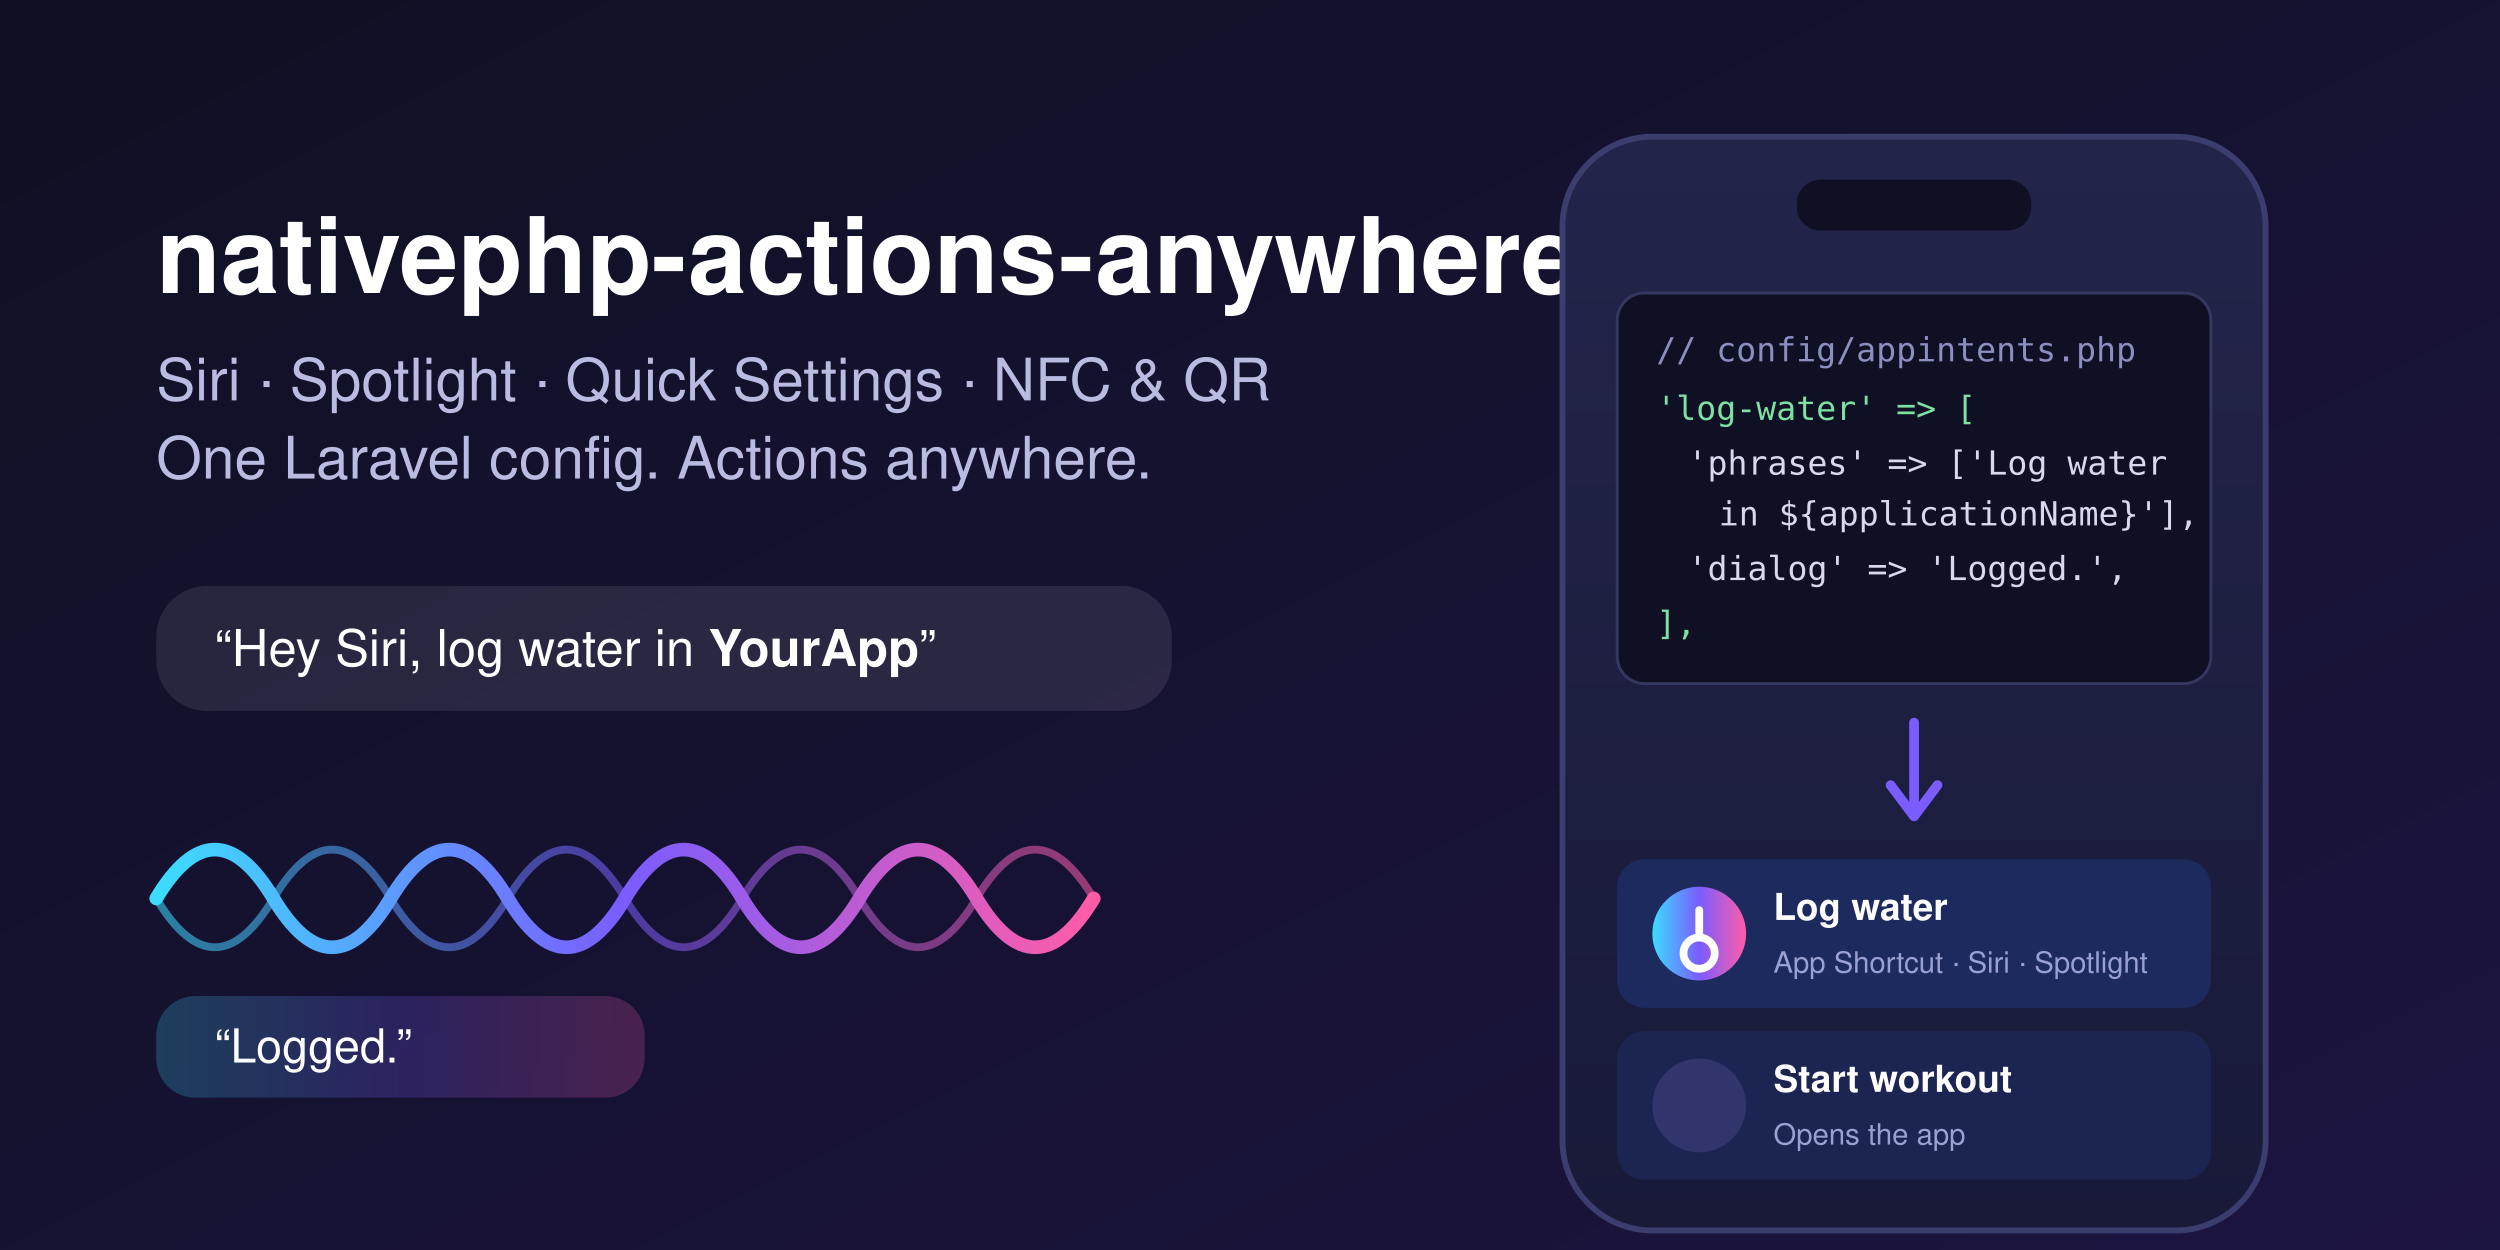
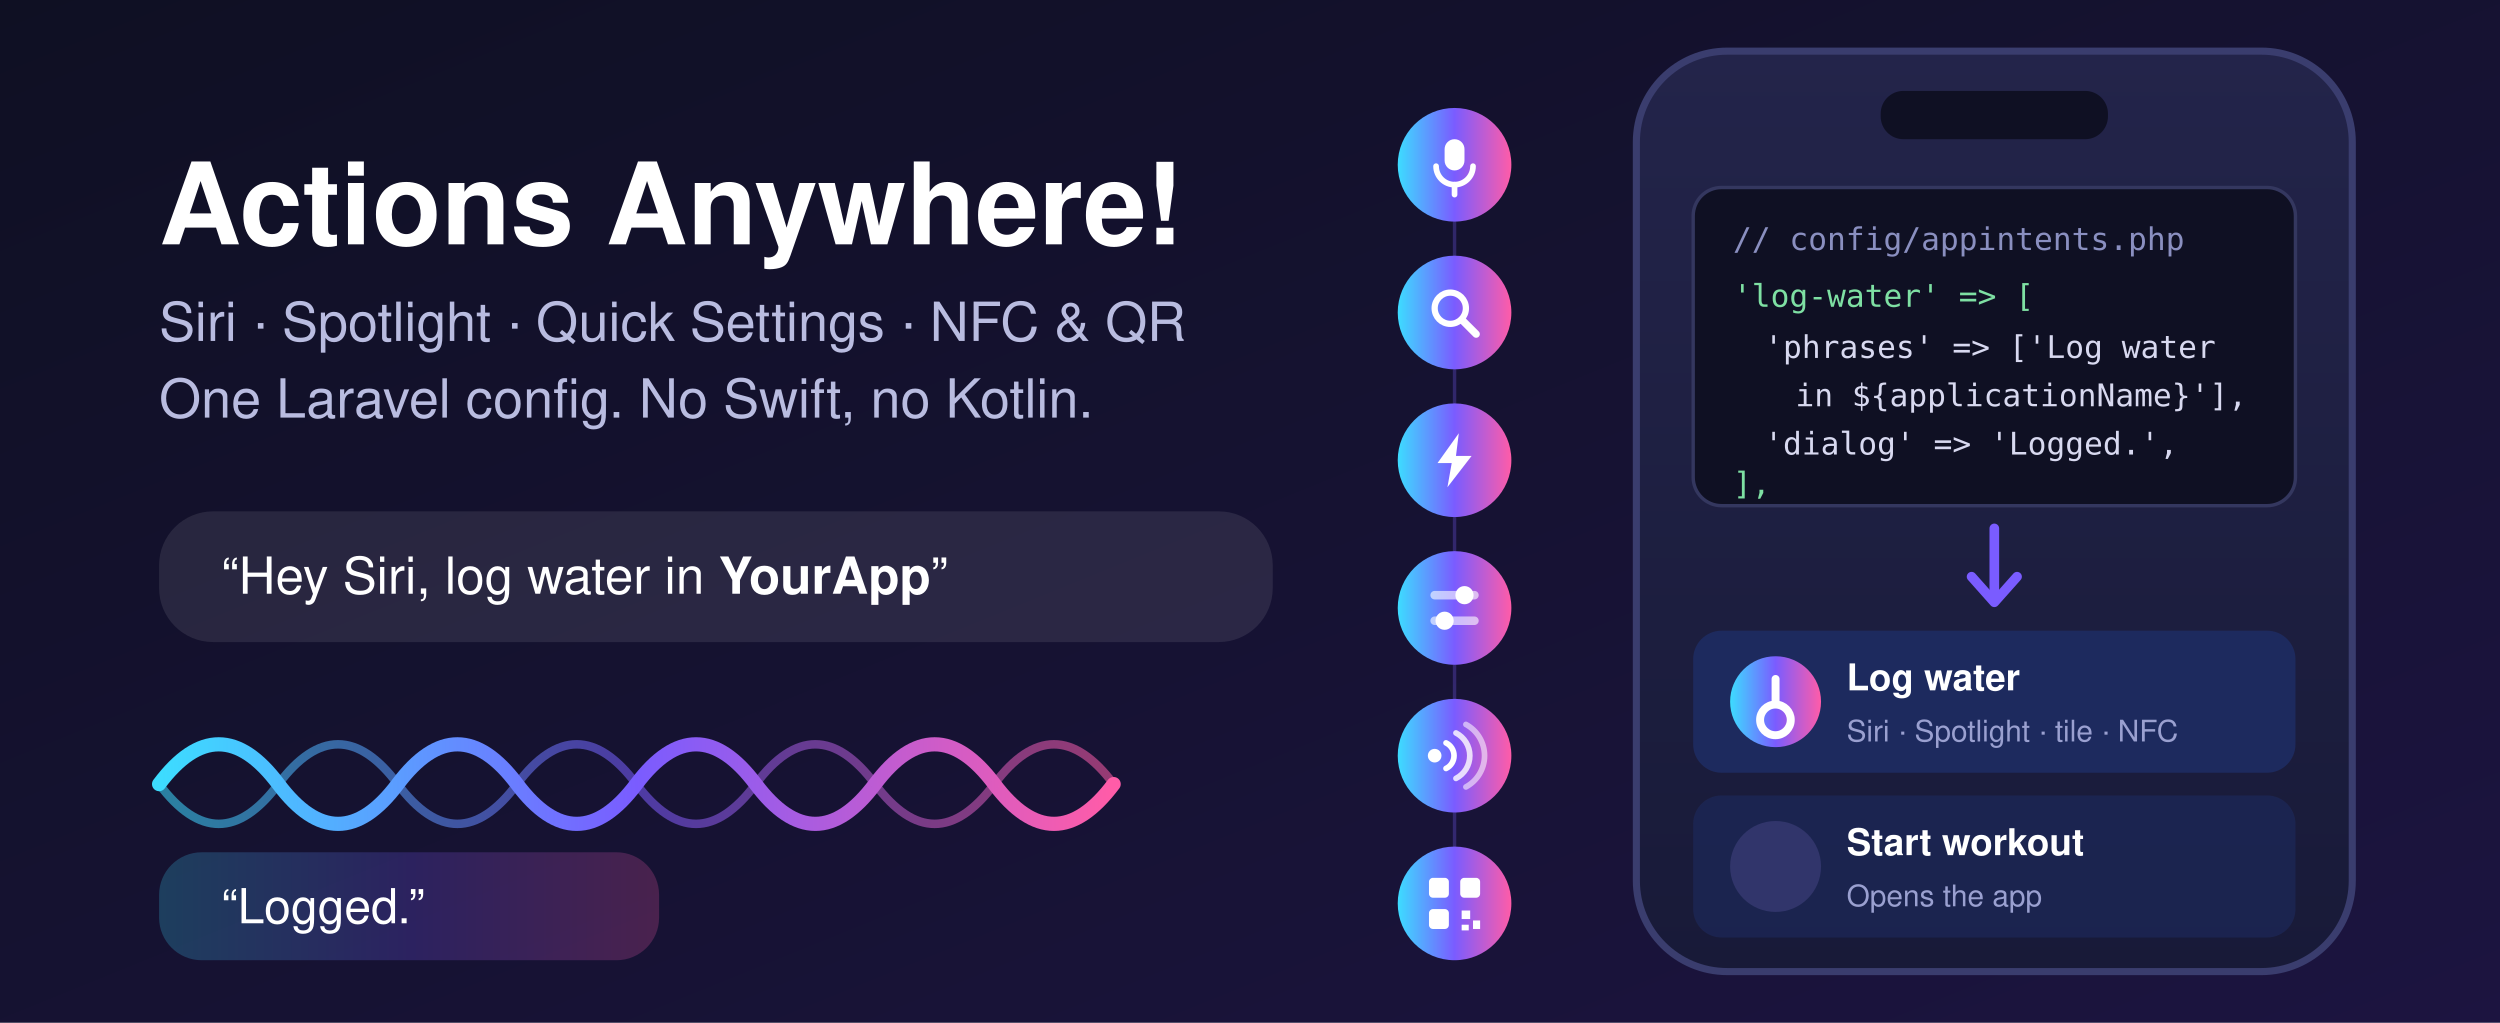
- <svg xmlns="http://www.w3.org/2000/svg" width="1280" height="640" viewBox="0 0 1280 640">
+ <svg xmlns="http://www.w3.org/2000/svg" width="880" height="360" viewBox="0 0 880 360">
  <defs>
    <linearGradient id="bg" x1="0" y1="0" x2="1" y2="1">
      <stop offset="0" stop-color="#0f1023" />
      <stop offset="1" stop-color="#1c1440" />
    </linearGradient>
    <linearGradient id="siri" x1="0" y1="0" x2="1" y2="0">
      <stop offset="0" stop-color="#3ddcff" />
      <stop offset="0.5" stop-color="#7a5cff" />
      <stop offset="1" stop-color="#ff5ca8" />
    </linearGradient>
    <linearGradient id="phone" x1="0" y1="0" x2="0" y2="1">
      <stop offset="0" stop-color="#23244a" />
      <stop offset="1" stop-color="#181a38" />
    </linearGradient>
  </defs>
-   <rect width="1280" height="640" fill="url(#bg)" />
-   <text x="80" y="150" font-family="Segoe UI, Helvetica, Arial, sans-serif" font-size="54" font-weight="700" fill="#ffffff">nativephp-actions-anywhere</text>
-   <text x="80" y="205" font-family="Segoe UI, Helvetica, Arial, sans-serif" font-size="30" fill="#b9bce0">Siri · Spotlight · Quick Settings · NFC &amp; QR</text>
-   <text x="80" y="245" font-family="Segoe UI, Helvetica, Arial, sans-serif" font-size="30" fill="#b9bce0">One Laravel config. Actions anywhere.</text>
-   <rect x="80" y="300" rx="26" ry="26" width="520" height="64" fill="#ffffff" opacity="0.09" />
-   <text x="110" y="341" font-family="Segoe UI, Helvetica, Arial, sans-serif" font-size="26" fill="#ffffff">“Hey Siri, log water in <tspan font-weight="700">YourApp</tspan>”</text>
-   <g transform="translate(80, 420)">
-     <path d="M0 40 Q 30 -10, 60 40 T 120 40 T 180 40 T 240 40 T 300 40 T 360 40 T 420 40 T 480 40" fill="none" stroke="url(#siri)" stroke-width="7" stroke-linecap="round" />
-     <path d="M0 40 Q 30 90, 60 40 T 120 40 T 180 40 T 240 40 T 300 40 T 360 40 T 420 40 T 480 40" fill="none" stroke="url(#siri)" stroke-width="4" stroke-linecap="round" opacity="0.55" />
+   <rect width="880" height="360" fill="url(#bg)" />
+   <text x="56" y="86" font-family="Segoe UI, Helvetica, Arial, sans-serif" font-size="40" font-weight="700" fill="#ffffff">Actions Anywhere!</text>
+   <text x="56" y="120" font-family="Segoe UI, Helvetica, Arial, sans-serif" font-size="19" fill="#b9bce0">Siri · Spotlight · Quick Settings · NFC &amp; QR</text>
+   <text x="56" y="147" font-family="Segoe UI, Helvetica, Arial, sans-serif" font-size="19" fill="#b9bce0">One Laravel config. No Swift, no Kotlin.</text>
+   <rect x="56" y="180" rx="19" ry="19" width="392" height="46" fill="#ffffff" opacity="0.09" />
+   <text x="78" y="209" font-family="Segoe UI, Helvetica, Arial, sans-serif" font-size="18" fill="#ffffff">“Hey Siri, log water in <tspan font-weight="700">YourApp</tspan>”</text>
+   <g transform="translate(56, 254)">
+     <path d="M0 22 Q 21 -6, 42 22 T 84 22 T 126 22 T 168 22 T 210 22 T 252 22 T 294 22 T 336 22" fill="none" stroke="url(#siri)" stroke-width="5" stroke-linecap="round" />
+     <path d="M0 22 Q 21 50, 42 22 T 84 22 T 126 22 T 168 22 T 210 22 T 252 22 T 294 22 T 336 22" fill="none" stroke="url(#siri)" stroke-width="3" stroke-linecap="round" opacity="0.55" />
  </g>
-   <rect x="80" y="510" rx="20" ry="20" width="250" height="52" fill="url(#siri)" opacity="0.22" />
-   <text x="110" y="544" font-family="Segoe UI, Helvetica, Arial, sans-serif" font-size="24" fill="#ffffff">“Logged.”</text>
-   <g transform="translate(800, 70)">
-     <rect x="0" y="0" rx="46" ry="46" width="360" height="560" fill="url(#phone)" stroke="#3a3d6e" stroke-width="3" />
-     <rect x="120" y="22" rx="12" ry="12" width="120" height="26" fill="#0f1023" />
-     <rect x="28" y="80" rx="14" ry="14" width="304" height="200" fill="#0f1023" stroke="#34375f" stroke-width="1.5" />
-     <text x="48" y="115" font-family="Consolas, Menlo, monospace" font-size="17" fill="#8a8fc0">// config/appintents.php</text>
-     <text x="48" y="145" font-family="Consolas, Menlo, monospace" font-size="17" fill="#7ee0a3">'log-water' =&gt; [</text>
-     <text x="64" y="173" font-family="Consolas, Menlo, monospace" font-size="17" fill="#d8d9f0">'phrases' =&gt; ['Log water</text>
-     <text x="80" y="199" font-family="Consolas, Menlo, monospace" font-size="17" fill="#d8d9f0">in ${applicationName}'],</text>
-     <text x="64" y="227" font-family="Consolas, Menlo, monospace" font-size="17" fill="#d8d9f0">'dialog' =&gt; 'Logged.',</text>
-     <text x="48" y="255" font-family="Consolas, Menlo, monospace" font-size="17" fill="#7ee0a3">],</text>
-     <g transform="translate(180, 300)">
-       <path d="M0 0 L0 44" stroke="#7a5cff" stroke-width="5" stroke-linecap="round" />
-       <path d="M-12 32 L0 48 L12 32" fill="none" stroke="#7a5cff" stroke-width="5" stroke-linecap="round" stroke-linejoin="round" />
+   <rect x="56" y="300" rx="15" ry="15" width="176" height="38" fill="url(#siri)" opacity="0.22" />
+   <text x="78" y="325" font-family="Segoe UI, Helvetica, Arial, sans-serif" font-size="17" fill="#ffffff">“Logged.”</text>
+   <g transform="translate(512, 0)">
+     <path d="M0 44 L0 334" stroke="#7a5cff" stroke-width="1.2" opacity="0.28" />
+     <g transform="translate(0, 58)">
+       <circle r="20" fill="url(#siri)" />
+       <rect x="-3.5" y="-9" width="7" height="11" rx="3.5" fill="#ffffff" />
+       <path d="M-6.5 0.5 a6.5 6.5 0 0 0 13 0" fill="none" stroke="#ffffff" stroke-width="2" stroke-linecap="round" />
+       <path d="M0 7 L0 10.5" stroke="#ffffff" stroke-width="2" stroke-linecap="round" />
    </g>
-     <rect x="28" y="370" rx="14" ry="14" width="304" height="76" fill="#1d2a5e" />
-     <circle cx="70" cy="408" r="24" fill="url(#siri)" />
-     <path d="M70 396 v14 m0 0 a8 8 0 1 1 -0.1 0" stroke="#ffffff" stroke-width="4" fill="none" stroke-linecap="round" />
-     <text x="108" y="401" font-family="Segoe UI, Helvetica, Arial, sans-serif" font-size="19" font-weight="600" fill="#ffffff">Log water</text>
-     <text x="108" y="428" font-family="Segoe UI, Helvetica, Arial, sans-serif" font-size="15" fill="#9aa0d0">App Shortcut · Siri · Spotlight</text>
-     <rect x="28" y="458" rx="14" ry="14" width="304" height="76" fill="#1d2a5e" opacity="0.65" />
-     <circle cx="70" cy="496" r="24" fill="#31356b" />
-     <text x="108" y="489" font-family="Segoe UI, Helvetica, Arial, sans-serif" font-size="19" font-weight="600" fill="#ffffff">Start workout</text>
-     <text x="108" y="516" font-family="Segoe UI, Helvetica, Arial, sans-serif" font-size="15" fill="#9aa0d0">Opens the app</text>
+     <g transform="translate(0, 110)">
+       <circle r="20" fill="url(#siri)" />
+       <circle cx="-1.5" cy="-1.5" r="5.5" fill="none" stroke="#ffffff" stroke-width="2.2" />
+       <path d="M2.6 2.6 L7.6 7.6" stroke="#ffffff" stroke-width="2.6" stroke-linecap="round" />
+     </g>
+     <g transform="translate(0, 162)">
+       <circle r="20" fill="url(#siri)" />
+       <path d="M1.5 -9.5 L-6 1 L-1 1 L-2.5 9.5 L6 -1.5 L0.5 -1.5 Z" fill="#ffffff" />
+     </g>
+     <g transform="translate(0, 214)">
+       <circle r="20" fill="url(#siri)" />
+       <rect x="-8.5" y="-6" width="17" height="3" rx="1.5" fill="#ffffff" opacity="0.6" />
+       <circle cx="3.5" cy="-4.5" r="3.2" fill="#ffffff" />
+       <rect x="-8.5" y="3" width="17" height="3" rx="1.5" fill="#ffffff" opacity="0.6" />
+       <circle cx="-3.5" cy="4.5" r="3.2" fill="#ffffff" />
+     </g>
+     <g transform="translate(0, 266)">
+       <circle r="20" fill="url(#siri)" />
+       <circle cx="-7" cy="0" r="2.4" fill="#ffffff" />
+       <path d="M-3 -4.5 a5 5 0 0 1 0 9" fill="none" stroke="#ffffff" stroke-width="2" stroke-linecap="round" />
+       <path d="M0.5 -8 a9 9 0 0 1 0 16" fill="none" stroke="#ffffff" stroke-width="2" stroke-linecap="round" opacity="0.8" />
+       <path d="M4 -11 a12.5 12.5 0 0 1 0 22" fill="none" stroke="#ffffff" stroke-width="2" stroke-linecap="round" opacity="0.55" />
+     </g>
+     <g transform="translate(0, 318)">
+       <circle r="20" fill="url(#siri)" />
+       <g fill="#ffffff">
+         <rect x="-9" y="-9" width="7" height="7" rx="1.4" />
+         <rect x="2" y="-9" width="7" height="7" rx="1.4" />
+         <rect x="-9" y="2" width="7" height="7" rx="1.4" />
+         <rect x="2.5" y="2.5" width="3" height="3" />
+         <rect x="6.5" y="6" width="2.5" height="3" />
+         <rect x="2.5" y="7.5" width="2.5" height="2" />
+       </g>
+     </g>
+   </g>
+   <g transform="translate(576, 18)">
+     <rect x="0" y="0" rx="32" ry="32" width="252" height="324" fill="url(#phone)" stroke="#3a3d6e" stroke-width="2.5" />
+     <rect x="86" y="14" rx="8" ry="8" width="80" height="17" fill="#0f1023" />
+     <rect x="20" y="48" rx="10" ry="10" width="212" height="112" fill="#0f1023" stroke="#34375f" stroke-width="1.2" />
+     <text x="34" y="70" font-family="Consolas, Menlo, monospace" font-size="11" fill="#8a8fc0">// config/appintents.php</text>
+     <text x="34" y="90" font-family="Consolas, Menlo, monospace" font-size="11" fill="#7ee0a3">'log-water' =&gt; [</text>
+     <text x="45" y="108" font-family="Consolas, Menlo, monospace" font-size="11" fill="#d8d9f0">'phrases' =&gt; ['Log water</text>
+     <text x="56" y="125" font-family="Consolas, Menlo, monospace" font-size="11" fill="#d8d9f0">in ${applicationName}'],</text>
+     <text x="45" y="142" font-family="Consolas, Menlo, monospace" font-size="11" fill="#d8d9f0">'dialog' =&gt; 'Logged.',</text>
+     <text x="34" y="156" font-family="Consolas, Menlo, monospace" font-size="11" fill="#7ee0a3">],</text>
+     <g transform="translate(126, 168)">
+       <path d="M0 0 L0 24" stroke="#7a5cff" stroke-width="3.4" stroke-linecap="round" />
+       <path d="M-8 17 L0 26 L8 17" fill="none" stroke="#7a5cff" stroke-width="3.4" stroke-linecap="round" stroke-linejoin="round" />
+     </g>
+     <rect x="20" y="204" rx="10" ry="10" width="212" height="50" fill="#1d2a5e" />
+     <circle cx="49" cy="229" r="16" fill="url(#siri)" />
+     <path d="M49 221 v9 m0 0 a5.4 5.4 0 1 1 -0.1 0" stroke="#ffffff" stroke-width="2.8" fill="none" stroke-linecap="round" />
+     <text x="74" y="225" font-family="Segoe UI, Helvetica, Arial, sans-serif" font-size="13" font-weight="600" fill="#ffffff">Log water</text>
+     <text x="74" y="243" font-family="Segoe UI, Helvetica, Arial, sans-serif" font-size="10.5" fill="#9aa0d0">Siri · Spotlight · tile · NFC</text>
+     <rect x="20" y="262" rx="10" ry="10" width="212" height="50" fill="#1d2a5e" opacity="0.6" />
+     <circle cx="49" cy="287" r="16" fill="#31356b" />
+     <text x="74" y="283" font-family="Segoe UI, Helvetica, Arial, sans-serif" font-size="13" font-weight="600" fill="#ffffff">Start workout</text>
+     <text x="74" y="301" font-family="Segoe UI, Helvetica, Arial, sans-serif" font-size="10.5" fill="#9aa0d0">Opens the app</text>
  </g>
</svg>
